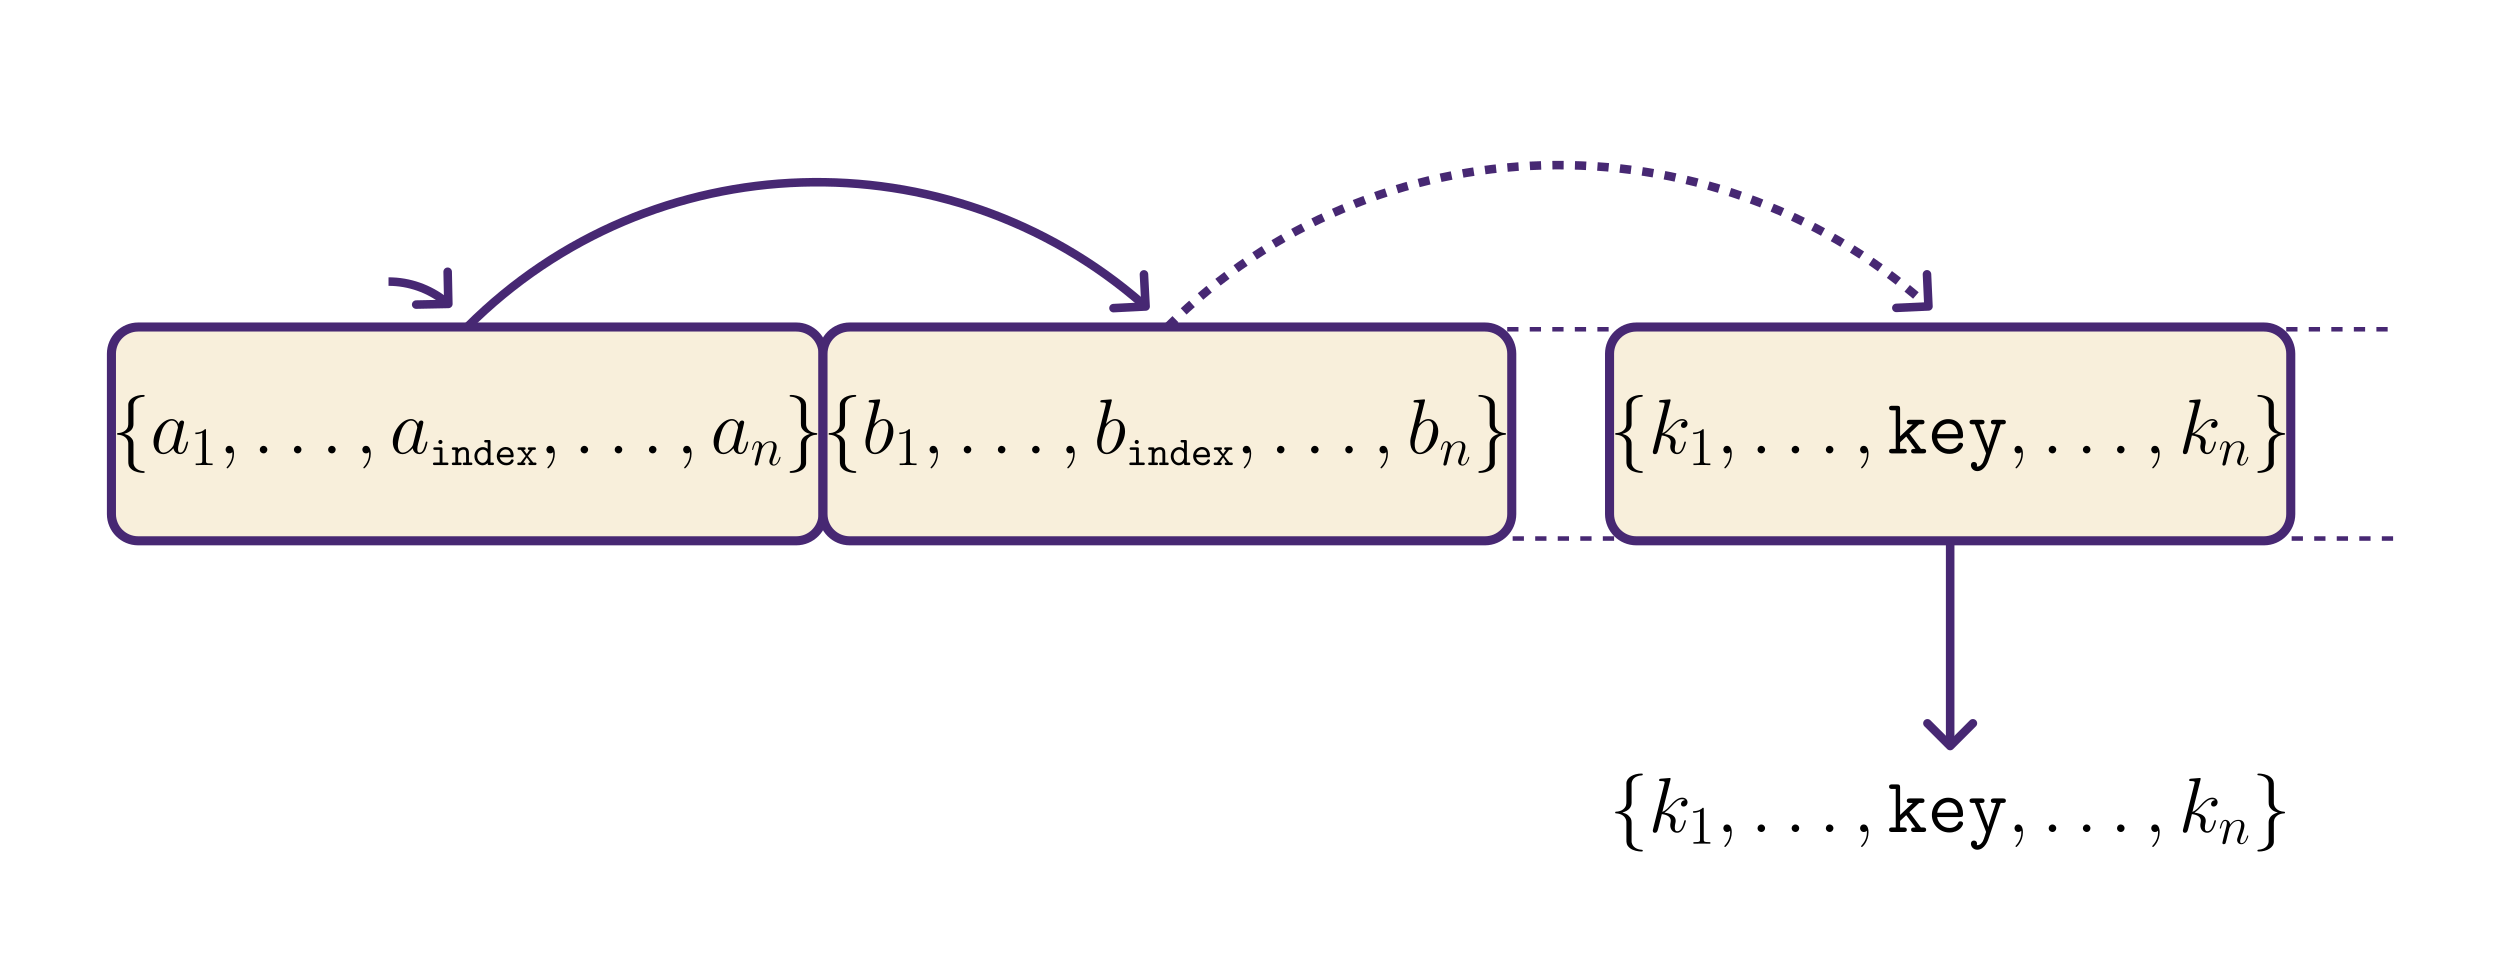
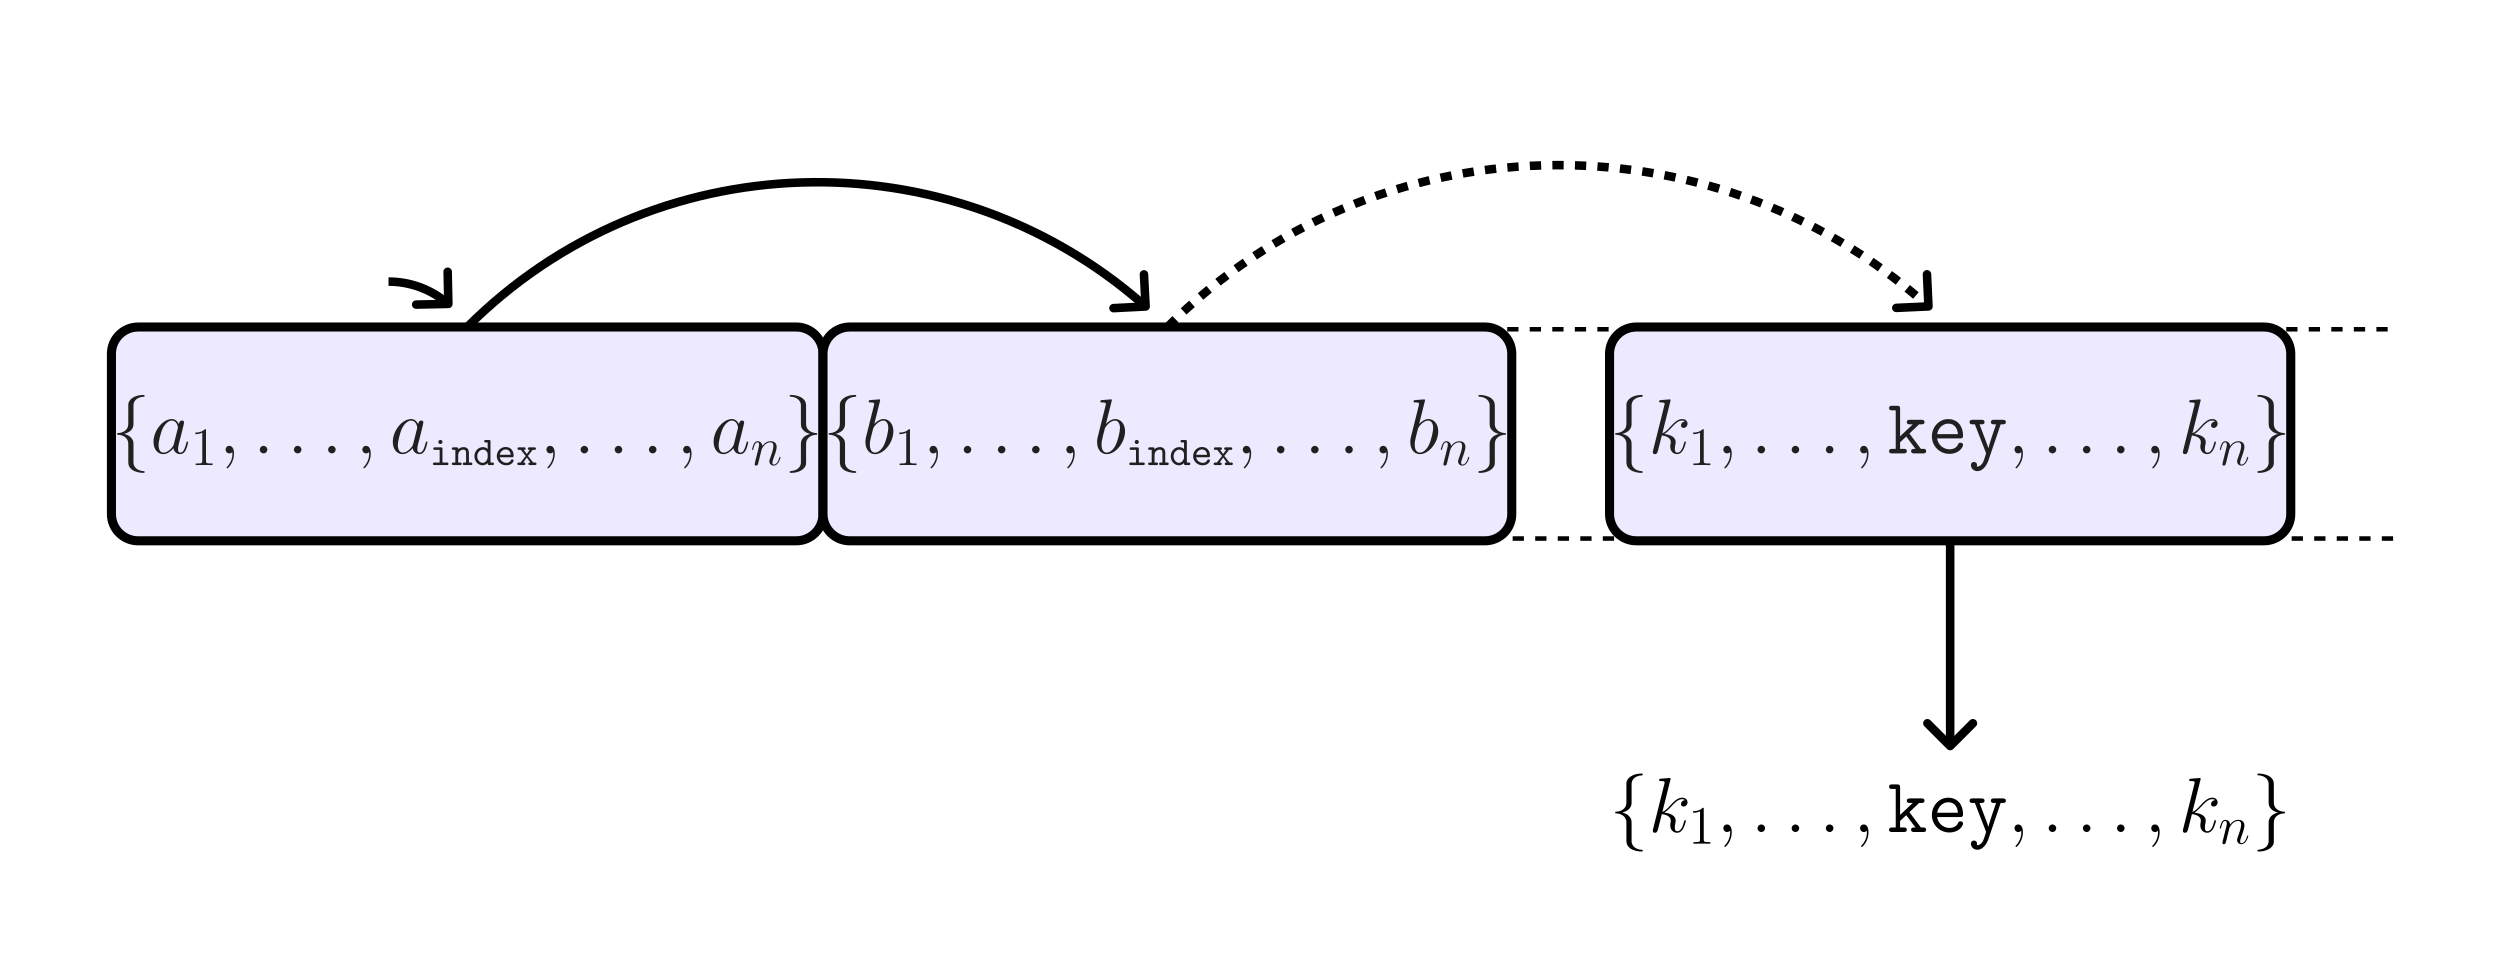
<svg xmlns="http://www.w3.org/2000/svg" xmlns:xlink="http://www.w3.org/1999/xlink" width="662.969" height="258.053" viewBox="0 0 662.969 258.053">
  <defs>
    <g>
      <g id="glyph-0-0">
        <path d="M 5.844 -12.75 C 5.844 -13.578 6.375 -14.891 8.641 -15.031 C 8.734 -15.062 8.812 -15.141 8.812 -15.266 C 8.812 -15.5 8.656 -15.5 8.422 -15.5 C 6.359 -15.5 4.484 -14.438 4.469 -12.906 L 4.469 -8.203 C 4.469 -7.391 4.469 -6.734 3.641 -6.047 C 2.906 -5.453 2.125 -5.406 1.672 -5.391 C 1.562 -5.375 1.484 -5.281 1.484 -5.172 C 1.484 -4.953 1.609 -4.953 1.812 -4.938 C 3.188 -4.859 4.172 -4.109 4.406 -3.094 C 4.469 -2.875 4.469 -2.828 4.469 -2.094 L 4.469 2 C 4.469 2.875 4.469 3.531 5.453 4.312 C 6.266 4.938 7.625 5.172 8.422 5.172 C 8.656 5.172 8.812 5.172 8.812 4.938 C 8.812 4.734 8.703 4.734 8.484 4.703 C 7.188 4.625 6.172 3.969 5.906 2.906 C 5.844 2.734 5.844 2.688 5.844 1.938 L 5.844 -2.391 C 5.844 -3.344 5.688 -3.703 5.016 -4.359 C 4.578 -4.797 3.984 -5 3.406 -5.172 C 5.109 -5.641 5.844 -6.594 5.844 -7.781 Z M 5.844 -12.75 " />
      </g>
      <g id="glyph-0-1">
        <path d="M 4.469 2.422 C 4.469 3.25 3.922 4.562 1.672 4.703 C 1.562 4.734 1.484 4.812 1.484 4.938 C 1.484 5.172 1.719 5.172 1.906 5.172 C 3.906 5.172 5.828 4.156 5.844 2.578 L 5.844 -2.125 C 5.844 -2.938 5.844 -3.594 6.672 -4.281 C 7.391 -4.875 8.188 -4.922 8.641 -4.938 C 8.734 -4.953 8.812 -5.047 8.812 -5.172 C 8.812 -5.375 8.703 -5.375 8.484 -5.391 C 7.125 -5.469 6.141 -6.219 5.906 -7.234 C 5.844 -7.453 5.844 -7.5 5.844 -8.234 L 5.844 -12.328 C 5.844 -13.203 5.844 -13.859 4.859 -14.641 C 4.031 -15.281 2.609 -15.5 1.906 -15.5 C 1.719 -15.5 1.484 -15.5 1.484 -15.266 C 1.484 -15.062 1.609 -15.062 1.812 -15.031 C 3.125 -14.953 4.125 -14.297 4.406 -13.234 C 4.469 -13.062 4.469 -13.016 4.469 -12.266 L 4.469 -7.938 C 4.469 -6.984 4.625 -6.625 5.281 -5.969 C 5.719 -5.531 6.328 -5.328 6.906 -5.172 C 5.203 -4.688 4.469 -3.734 4.469 -2.547 Z M 4.469 2.422 " />
      </g>
      <g id="glyph-1-0">
        <path d="M 6.219 -2.453 C 6.109 -2.109 6.109 -2.062 5.828 -1.672 C 5.375 -1.094 4.469 -0.203 3.484 -0.203 C 2.641 -0.203 2.172 -0.969 2.172 -2.188 C 2.172 -3.328 2.812 -5.641 3.203 -6.5 C 3.906 -7.953 4.875 -8.703 5.688 -8.703 C 7.047 -8.703 7.312 -7 7.312 -6.844 C 7.312 -6.812 7.25 -6.547 7.234 -6.5 Z M 7.547 -7.75 C 7.312 -8.281 6.75 -9.109 5.688 -9.109 C 3.344 -9.109 0.828 -6.094 0.828 -3.031 C 0.828 -0.984 2.031 0.203 3.422 0.203 C 4.562 0.203 5.531 -0.688 6.109 -1.359 C 6.328 -0.141 7.297 0.203 7.906 0.203 C 8.531 0.203 9.031 -0.172 9.406 -0.906 C 9.734 -1.609 10.016 -2.875 10.016 -2.953 C 10.016 -3.062 9.938 -3.141 9.812 -3.141 C 9.625 -3.141 9.609 -3.031 9.516 -2.734 C 9.219 -1.516 8.812 -0.203 7.969 -0.203 C 7.375 -0.203 7.328 -0.75 7.328 -1.156 C 7.328 -1.625 7.391 -1.859 7.578 -2.672 C 7.719 -3.188 7.828 -3.641 8 -4.234 C 8.766 -7.328 8.938 -8.078 8.938 -8.203 C 8.938 -8.484 8.719 -8.719 8.406 -8.719 C 7.75 -8.719 7.578 -8 7.547 -7.75 Z M 7.547 -7.75 " />
      </g>
      <g id="glyph-1-1">
        <path d="M 4.031 0.078 C 4.031 -1.109 3.641 -2 2.781 -2 C 2.125 -2 1.797 -1.469 1.797 -1.016 C 1.797 -0.562 2.109 0 2.812 0 C 3.078 0 3.312 -0.078 3.484 -0.266 C 3.531 -0.312 3.547 -0.312 3.578 -0.312 C 3.609 -0.312 3.609 -0.016 3.609 0.078 C 3.609 0.766 3.484 2.109 2.297 3.453 C 2.062 3.703 2.062 3.734 2.062 3.781 C 2.062 3.891 2.172 3.984 2.266 3.984 C 2.438 3.984 4.031 2.453 4.031 0.078 Z M 4.031 0.078 " />
      </g>
      <g id="glyph-1-2">
        <path d="M 3.797 -0.984 C 3.797 -1.594 3.312 -2 2.812 -2 C 2.203 -2 1.797 -1.516 1.797 -1.016 C 1.797 -0.406 2.297 0 2.781 0 C 3.391 0 3.797 -0.5 3.797 -0.984 Z M 3.797 -0.984 " />
      </g>
      <g id="glyph-1-3">
        <path d="M 4.766 -13.812 C 4.797 -13.906 4.828 -14.031 4.828 -14.125 C 4.828 -14.328 4.625 -14.328 4.578 -14.328 C 4.562 -14.328 3.828 -14.281 3.453 -14.234 C 3.094 -14.219 2.781 -14.172 2.422 -14.156 C 1.922 -14.109 1.781 -14.094 1.781 -13.719 C 1.781 -13.516 1.984 -13.516 2.188 -13.516 C 3.25 -13.516 3.25 -13.328 3.25 -13.109 C 3.25 -12.969 3.078 -12.375 3 -12 L 2.5 -10.016 C 2.297 -9.188 1.109 -4.5 1.031 -4.125 C 0.922 -3.609 0.922 -3.266 0.922 -3 C 0.922 -0.891 2.109 0.203 3.453 0.203 C 5.844 0.203 8.328 -2.875 8.328 -5.859 C 8.328 -7.766 7.25 -9.109 5.703 -9.109 C 4.625 -9.109 3.656 -8.219 3.266 -7.812 Z M 3.469 -0.203 C 2.812 -0.203 2.094 -0.703 2.094 -2.312 C 2.094 -3 2.141 -3.391 2.516 -4.828 C 2.578 -5.109 2.906 -6.422 3 -6.688 C 3.031 -6.859 4.25 -8.703 5.656 -8.703 C 6.562 -8.703 6.984 -7.781 6.984 -6.719 C 6.984 -5.719 6.406 -3.391 5.891 -2.312 C 5.375 -1.203 4.422 -0.203 3.469 -0.203 Z M 3.469 -0.203 " />
      </g>
      <g id="glyph-1-4">
        <path d="M 5.797 -13.812 C 5.828 -13.906 5.859 -14.031 5.859 -14.125 C 5.859 -14.328 5.656 -14.328 5.625 -14.328 C 5.594 -14.328 4.859 -14.281 4.484 -14.234 C 4.125 -14.219 3.828 -14.172 3.453 -14.156 C 2.953 -14.109 2.812 -14.094 2.812 -13.719 C 2.812 -13.516 3.016 -13.516 3.219 -13.516 C 4.281 -13.516 4.281 -13.328 4.281 -13.109 C 4.281 -13.031 4.281 -13 4.172 -12.625 L 1.219 -0.812 C 1.141 -0.5 1.141 -0.453 1.141 -0.328 C 1.141 0.125 1.484 0.203 1.688 0.203 C 2.266 0.203 2.391 -0.25 2.562 -0.891 L 3.531 -4.75 C 5.016 -4.578 5.906 -3.969 5.906 -2.969 C 5.906 -2.844 5.906 -2.766 5.844 -2.453 C 5.766 -2.141 5.766 -1.906 5.766 -1.797 C 5.766 -0.594 6.547 0.203 7.594 0.203 C 8.547 0.203 9.047 -0.656 9.219 -0.953 C 9.641 -1.719 9.922 -2.875 9.922 -2.953 C 9.922 -3.062 9.828 -3.141 9.703 -3.141 C 9.516 -3.141 9.5 -3.062 9.422 -2.734 C 9.125 -1.656 8.703 -0.203 7.641 -0.203 C 7.234 -0.203 6.969 -0.406 6.969 -1.203 C 6.969 -1.594 7.047 -2.047 7.125 -2.359 C 7.203 -2.734 7.203 -2.75 7.203 -3 C 7.203 -4.219 6.109 -4.891 4.219 -5.141 C 4.953 -5.594 5.703 -6.406 5.984 -6.719 C 7.172 -8.031 7.969 -8.703 8.922 -8.703 C 9.406 -8.703 9.516 -8.578 9.672 -8.453 C 8.906 -8.359 8.609 -7.828 8.609 -7.422 C 8.609 -6.922 9 -6.75 9.297 -6.75 C 9.859 -6.75 10.344 -7.234 10.344 -7.891 C 10.344 -8.484 9.875 -9.109 8.938 -9.109 C 7.812 -9.109 6.875 -8.297 5.406 -6.656 C 5.203 -6.406 4.438 -5.625 3.672 -5.328 Z M 5.797 -13.812 " />
      </g>
      <g id="glyph-2-0">
        <path d="M 4.125 -9.188 C 4.125 -9.531 4.125 -9.531 3.844 -9.531 C 3.5 -9.156 2.781 -8.625 1.312 -8.625 L 1.312 -8.203 C 1.641 -8.203 2.359 -8.203 3.141 -8.578 L 3.141 -1.109 C 3.141 -0.594 3.094 -0.422 1.844 -0.422 L 1.391 -0.422 L 1.391 0 C 1.781 -0.031 3.172 -0.031 3.641 -0.031 C 4.109 -0.031 5.5 -0.031 5.875 0 L 5.875 -0.422 L 5.438 -0.422 C 4.172 -0.422 4.125 -0.594 4.125 -1.109 Z M 4.125 -9.188 " />
      </g>
      <g id="glyph-3-0">
        <path d="M 3.375 -4.25 C 3.375 -4.594 3.297 -4.703 2.938 -4.703 L 1.391 -4.703 C 1.219 -4.703 0.938 -4.703 0.938 -4.375 C 0.938 -4.031 1.219 -4.031 1.391 -4.031 L 2.625 -4.031 L 2.625 -0.672 L 1.297 -0.672 C 1.125 -0.672 0.844 -0.672 0.844 -0.328 C 0.844 0 1.141 0 1.297 0 L 4.516 0 C 4.672 0 4.969 0 4.969 -0.328 C 4.969 -0.672 4.672 -0.672 4.516 -0.672 L 3.375 -0.672 Z M 3.375 -6.125 C 3.375 -6.438 3.125 -6.672 2.828 -6.672 C 2.516 -6.672 2.281 -6.438 2.281 -6.125 C 2.281 -5.828 2.516 -5.578 2.828 -5.578 C 3.125 -5.578 3.375 -5.828 3.375 -6.125 Z M 3.375 -6.125 " />
      </g>
      <g id="glyph-3-1">
        <path d="M 1.812 -4.188 C 1.812 -4.531 1.812 -4.703 1.375 -4.703 L 0.578 -4.703 C 0.406 -4.703 0.125 -4.703 0.125 -4.359 C 0.125 -4.031 0.422 -4.031 0.562 -4.031 L 1.062 -4.031 L 1.062 -0.672 L 0.578 -0.672 C 0.406 -0.672 0.125 -0.672 0.125 -0.328 C 0.125 0 0.422 0 0.562 0 L 2.297 0 C 2.453 0 2.734 0 2.734 -0.328 C 2.734 -0.672 2.469 -0.672 2.297 -0.672 L 1.812 -0.672 L 1.812 -2.594 C 1.812 -3.688 2.625 -4.094 3.172 -4.094 C 3.75 -4.094 3.906 -3.797 3.906 -3.141 L 3.906 -0.672 L 3.484 -0.672 C 3.297 -0.672 3.031 -0.672 3.031 -0.328 C 3.031 0 3.328 0 3.484 0 L 5.141 0 C 5.297 0 5.578 0 5.578 -0.328 C 5.578 -0.672 5.312 -0.672 5.141 -0.672 L 4.656 -0.672 L 4.656 -3.203 C 4.656 -4.297 4.094 -4.766 3.234 -4.766 C 2.516 -4.766 2.016 -4.391 1.812 -4.188 Z M 1.812 -4.188 " />
      </g>
      <g id="glyph-3-2">
        <path d="M 3.906 -0.547 C 3.906 -0.156 3.906 0 4.344 0 L 5.141 0 C 5.312 0 5.578 0 5.578 -0.344 C 5.578 -0.672 5.297 -0.672 5.141 -0.672 L 4.656 -0.672 L 4.656 -6.219 C 4.656 -6.547 4.594 -6.656 4.219 -6.656 L 3.422 -6.656 C 3.25 -6.656 2.984 -6.656 2.984 -6.328 C 2.984 -6 3.266 -6 3.406 -6 L 3.906 -6 L 3.906 -4.281 C 3.547 -4.594 3.094 -4.766 2.625 -4.766 C 1.438 -4.766 0.391 -3.734 0.391 -2.344 C 0.391 -1 1.375 0.062 2.531 0.062 C 3.141 0.062 3.594 -0.234 3.906 -0.547 Z M 3.906 -2.891 L 3.906 -2.109 C 3.906 -1.5 3.406 -0.594 2.578 -0.594 C 1.797 -0.594 1.141 -1.375 1.141 -2.344 C 1.141 -3.391 1.906 -4.094 2.672 -4.094 C 3.375 -4.094 3.906 -3.484 3.906 -2.891 Z M 3.906 -2.891 " />
      </g>
      <g id="glyph-3-3">
        <path d="M 4.625 -2.078 C 4.859 -2.078 5.062 -2.078 5.062 -2.484 C 5.062 -3.734 4.359 -4.797 2.938 -4.797 C 1.641 -4.797 0.594 -3.703 0.594 -2.359 C 0.594 -1.031 1.703 0.062 3.109 0.062 C 4.547 0.062 5.062 -0.922 5.062 -1.188 C 5.062 -1.5 4.75 -1.5 4.672 -1.5 C 4.484 -1.5 4.391 -1.469 4.312 -1.25 C 4.078 -0.703 3.484 -0.594 3.188 -0.594 C 2.359 -0.594 1.547 -1.141 1.375 -2.078 Z M 1.391 -2.734 C 1.531 -3.531 2.188 -4.141 2.938 -4.141 C 3.516 -4.141 4.188 -3.859 4.281 -2.734 Z M 1.391 -2.734 " />
      </g>
      <g id="glyph-3-4">
        <path d="M 3.125 -2.422 L 4.375 -4.031 L 4.812 -4.031 C 4.969 -4.031 5.25 -4.031 5.25 -4.359 C 5.25 -4.703 4.969 -4.703 4.812 -4.703 L 3.531 -4.703 C 3.375 -4.703 3.094 -4.703 3.094 -4.375 C 3.094 -4.031 3.344 -4.031 3.625 -4.031 L 2.828 -2.938 L 2 -4.031 C 2.281 -4.031 2.516 -4.031 2.516 -4.375 C 2.516 -4.703 2.25 -4.703 2.078 -4.703 L 0.812 -4.703 C 0.641 -4.703 0.359 -4.703 0.359 -4.359 C 0.359 -4.031 0.656 -4.031 0.812 -4.031 L 1.25 -4.031 L 2.531 -2.422 L 1.172 -0.672 L 0.734 -0.672 C 0.578 -0.672 0.297 -0.672 0.297 -0.328 C 0.297 0 0.594 0 0.734 0 L 2.016 0 C 2.188 0 2.453 0 2.453 -0.328 C 2.453 -0.672 2.219 -0.672 1.891 -0.672 L 2.828 -2 L 3.797 -0.672 C 3.484 -0.672 3.25 -0.672 3.25 -0.328 C 3.25 0 3.516 0 3.688 0 L 4.969 0 C 5.109 0 5.406 0 5.406 -0.328 C 5.406 -0.672 5.125 -0.672 4.969 -0.672 L 4.531 -0.672 Z M 3.125 -2.422 " />
      </g>
      <g id="glyph-4-0">
        <path d="M 2.953 -4.203 C 2.984 -4.281 3.344 -5 3.875 -5.469 C 4.25 -5.812 4.734 -6.031 5.297 -6.031 C 5.859 -6.031 6.062 -5.609 6.062 -5.031 C 6.062 -4.219 5.484 -2.578 5.188 -1.812 C 5.062 -1.469 4.984 -1.281 4.984 -1.016 C 4.984 -0.375 5.438 0.141 6.125 0.141 C 7.453 0.141 7.953 -1.969 7.953 -2.047 C 7.953 -2.125 7.906 -2.188 7.812 -2.188 C 7.688 -2.188 7.672 -2.141 7.609 -1.891 C 7.266 -0.719 6.734 -0.141 6.172 -0.141 C 6.031 -0.141 5.797 -0.156 5.797 -0.609 C 5.797 -0.969 5.953 -1.406 6.031 -1.609 C 6.328 -2.391 6.922 -4 6.922 -4.812 C 6.922 -5.688 6.422 -6.328 5.328 -6.328 C 4.062 -6.328 3.391 -5.422 3.125 -5.062 C 3.078 -5.875 2.5 -6.328 1.859 -6.328 C 1.406 -6.328 1.094 -6.047 0.844 -5.562 C 0.594 -5.047 0.391 -4.188 0.391 -4.125 C 0.391 -4.078 0.438 -4 0.547 -4 C 0.656 -4 0.672 -4.016 0.766 -4.344 C 0.984 -5.219 1.25 -6.031 1.828 -6.031 C 2.156 -6.031 2.266 -5.812 2.266 -5.375 C 2.266 -5.062 2.125 -4.5 2.016 -4.062 L 1.625 -2.516 C 1.562 -2.234 1.406 -1.594 1.328 -1.328 C 1.234 -0.969 1.078 -0.281 1.078 -0.219 C 1.078 -0.016 1.234 0.141 1.453 0.141 C 1.625 0.141 1.828 0.062 1.938 -0.156 C 1.969 -0.234 2.094 -0.734 2.172 -1.016 L 2.484 -2.312 Z M 2.953 -4.203 " />
      </g>
      <g id="glyph-5-0">
        <path d="M 5.828 -5.266 L 8.391 -7.703 L 9 -7.703 C 9.297 -7.703 9.828 -7.703 9.828 -8.297 C 9.828 -8.906 9.297 -8.906 9 -8.906 L 5.984 -8.906 C 5.703 -8.906 5.141 -8.906 5.141 -8.297 C 5.141 -7.703 5.703 -7.703 5.984 -7.703 L 6.719 -7.703 L 3.359 -4.531 L 3.359 -11.781 C 3.359 -12.422 3.25 -12.625 2.547 -12.625 L 1.281 -12.625 C 0.984 -12.625 0.438 -12.625 0.438 -12.016 C 0.438 -11.422 0.984 -11.422 1.281 -11.422 L 2.203 -11.422 L 2.203 -1.203 L 1.281 -1.203 C 0.984 -1.203 0.438 -1.203 0.438 -0.594 C 0.438 0 0.984 0 1.281 0 L 4.297 0 C 4.578 0 5.141 0 5.141 -0.594 C 5.141 -1.203 4.578 -1.203 4.297 -1.203 L 3.359 -1.203 L 3.359 -2.938 L 4.984 -4.469 L 7.438 -1.203 C 6.781 -1.203 6.281 -1.203 6.281 -0.594 C 6.281 0 6.844 0 7.125 0 L 9.438 0 C 9.734 0 10.266 0 10.266 -0.594 C 10.266 -1.203 9.734 -1.203 9.438 -1.203 L 8.875 -1.203 Z M 5.828 -5.266 " />
      </g>
      <g id="glyph-5-1">
        <path d="M 8.594 -3.969 C 9.031 -3.969 9.422 -3.969 9.422 -4.734 C 9.422 -7.141 8.062 -9.094 5.469 -9.094 C 3.078 -9.094 1.156 -7.016 1.156 -4.5 C 1.156 -1.906 3.25 0.125 5.781 0.125 C 8.453 0.125 9.422 -1.719 9.422 -2.25 C 9.422 -2.375 9.375 -2.828 8.734 -2.828 C 8.344 -2.828 8.219 -2.688 8.094 -2.375 C 7.578 -1.172 6.234 -1.078 5.844 -1.078 C 4.125 -1.078 2.766 -2.375 2.547 -3.969 Z M 2.562 -5.109 C 2.828 -6.859 4.172 -7.891 5.469 -7.891 C 7.547 -7.891 7.969 -6.141 8.062 -5.109 Z M 2.562 -5.109 " />
      </g>
      <g id="glyph-5-2">
        <path d="M 8.766 -7.703 L 9.297 -7.703 C 9.578 -7.703 10.141 -7.703 10.141 -8.297 C 10.141 -8.906 9.578 -8.906 9.297 -8.906 L 7.016 -8.906 C 6.734 -8.906 6.172 -8.906 6.172 -8.297 C 6.172 -7.703 6.734 -7.703 7.016 -7.703 L 7.547 -7.703 C 6.969 -6.016 5.781 -2.562 5.5 -1.391 L 5.469 -1.391 C 5.375 -1.844 5.281 -2.062 5.078 -2.625 L 3.156 -7.703 L 3.641 -7.703 C 3.922 -7.703 4.484 -7.703 4.484 -8.297 C 4.484 -8.906 3.922 -8.906 3.641 -8.906 L 1.359 -8.906 C 1.078 -8.906 0.516 -8.906 0.516 -8.297 C 0.516 -7.703 1.078 -7.703 1.359 -7.703 L 1.922 -7.703 L 4.812 -0.266 C 4.891 -0.062 4.891 -0.016 4.891 0 C 4.891 0.047 4.359 1.844 4.047 2.422 C 3.922 2.625 3.406 3.594 2.422 3.484 C 2.438 3.422 2.5 3.312 2.5 3.078 C 2.5 2.609 2.172 2.266 1.688 2.266 C 1.172 2.266 0.875 2.625 0.875 3.094 C 0.875 3.891 1.531 4.703 2.562 4.703 C 4.562 4.703 5.453 2.047 5.516 1.875 Z M 8.766 -7.703 " />
      </g>
    </g>
    <clipPath id="clip-0">
      <path clip-rule="nonzero" d="M 0 0 L 662.969 0 L 662.969 258.055 L 0 258.055 Z M 0 0 " />
    </clipPath>
    <clipPath id="clip-1">
      <path clip-rule="nonzero" d="M 399.691 86.723 L 428.039 86.723 L 428.039 143.414 L 399.691 143.414 Z M 399.691 86.723 " />
    </clipPath>
    <clipPath id="clip-2">
      <path clip-rule="nonzero" d="M 606.277 86.723 L 634.621 86.723 L 634.621 143.414 L 606.277 143.414 Z M 606.277 86.723 " />
    </clipPath>
  </defs>
  <g clip-path="url(#clip-0)">
-     <path fill-rule="nonzero" fill="rgb(100%, 100%, 100%)" fill-opacity="1" d="M -0.004 258.055 L 662.973 0 " />
-   </g>
-   <path fill-rule="nonzero" fill="rgb(97.255%, 93.726%, 85.883%)" fill-opacity="1" stroke-width="2.409" stroke-linecap="butt" stroke-linejoin="miter" stroke="rgb(27.843%, 15.685%, 45.096%)" stroke-opacity="1" stroke-miterlimit="10" d="M 87.263 28.345 L -87.264 28.345 C -91.178 28.345 -94.35 25.173 -94.35 21.259 L -94.35 -21.26 C -94.35 -25.174 -91.178 -28.346 -87.264 -28.346 L 87.263 -28.346 C 91.177 -28.346 94.353 -25.174 94.353 -21.26 L 94.353 21.259 C 94.353 25.173 91.177 28.345 87.263 28.345 Z M 87.263 28.345 " transform="matrix(1, 0, 0, -1, 123.901, 115.068)" />
-   <g fill="rgb(0%, 0%, 0%)" fill-opacity="1">
+     <path fill-rule="nonzero" fill="rgb(100%, 100%, 100%)" fill-opacity="1" d="M 0 258.055 L 662.969 0 " />
+   </g>
+   <path fill-rule="nonzero" fill="rgb(92.94%, 91.373%, 99.608%)" fill-opacity="1" stroke-width="2.409" stroke-linecap="butt" stroke-linejoin="miter" stroke="rgb(0%, 0%, 0%)" stroke-opacity="1" stroke-miterlimit="10" d="M 87.263 28.345 L -87.264 28.345 C -91.178 28.345 -94.35 25.173 -94.35 21.259 L -94.35 -21.26 C -94.35 -25.174 -91.178 -28.346 -87.264 -28.346 L 87.263 -28.346 C 91.177 -28.346 94.349 -25.174 94.349 -21.26 L 94.349 21.259 C 94.349 25.173 91.177 28.345 87.263 28.345 Z M 87.263 28.345 " transform="matrix(1, 0, 0, -1, 123.901, 115.068)" />
+   <g fill="rgb(12.549%, 12.549%, 12.549%)" fill-opacity="1">
    <use xlink:href="#glyph-0-0" x="29.551" y="120.233" />
  </g>
-   <g fill="rgb(0%, 0%, 0%)" fill-opacity="1">
+   <g fill="rgb(12.549%, 12.549%, 12.549%)" fill-opacity="1">
    <use xlink:href="#glyph-1-0" x="39.882" y="120.233" />
  </g>
-   <g fill="rgb(0%, 0%, 0%)" fill-opacity="1">
+   <g fill="rgb(12.549%, 12.549%, 12.549%)" fill-opacity="1">
    <use xlink:href="#glyph-2-0" x="50.503" y="123.333" />
  </g>
-   <g fill="rgb(0%, 0%, 0%)" fill-opacity="1">
+   <g fill="rgb(12.549%, 12.549%, 12.549%)" fill-opacity="1">
    <use xlink:href="#glyph-1-1" x="58.025" y="120.233" />
  </g>
-   <g fill="rgb(0%, 0%, 0%)" fill-opacity="1">
+   <g fill="rgb(12.549%, 12.549%, 12.549%)" fill-opacity="1">
    <use xlink:href="#glyph-1-2" x="67.096" y="120.233" />
  </g>
-   <g fill="rgb(0%, 0%, 0%)" fill-opacity="1">
+   <g fill="rgb(12.549%, 12.549%, 12.549%)" fill-opacity="1">
    <use xlink:href="#glyph-1-2" x="76.146" y="120.233" />
  </g>
-   <g fill="rgb(0%, 0%, 0%)" fill-opacity="1">
+   <g fill="rgb(12.549%, 12.549%, 12.549%)" fill-opacity="1">
    <use xlink:href="#glyph-1-2" x="85.217" y="120.233" />
  </g>
-   <g fill="rgb(0%, 0%, 0%)" fill-opacity="1">
+   <g fill="rgb(12.549%, 12.549%, 12.549%)" fill-opacity="1">
    <use xlink:href="#glyph-1-1" x="94.288" y="120.233" />
  </g>
-   <g fill="rgb(0%, 0%, 0%)" fill-opacity="1">
+   <g fill="rgb(12.549%, 12.549%, 12.549%)" fill-opacity="1">
    <use xlink:href="#glyph-1-0" x="103.338" y="120.233" />
  </g>
-   <g fill="rgb(0%, 0%, 0%)" fill-opacity="1">
+   <g fill="rgb(12.549%, 12.549%, 12.549%)" fill-opacity="1">
    <use xlink:href="#glyph-3-0" x="113.964" y="123.333" />
    <use xlink:href="#glyph-3-1" x="119.691" y="123.333" />
    <use xlink:href="#glyph-3-2" x="125.419" y="123.333" />
    <use xlink:href="#glyph-3-3" x="131.146" y="123.333" />
    <use xlink:href="#glyph-3-4" x="136.873" y="123.333" />
  </g>
-   <g fill="rgb(0%, 0%, 0%)" fill-opacity="1">
+   <g fill="rgb(12.549%, 12.549%, 12.549%)" fill-opacity="1">
    <use xlink:href="#glyph-1-1" x="143.098" y="120.233" />
  </g>
-   <g fill="rgb(0%, 0%, 0%)" fill-opacity="1">
+   <g fill="rgb(12.549%, 12.549%, 12.549%)" fill-opacity="1">
    <use xlink:href="#glyph-1-2" x="152.169" y="120.233" />
  </g>
-   <g fill="rgb(0%, 0%, 0%)" fill-opacity="1">
+   <g fill="rgb(12.549%, 12.549%, 12.549%)" fill-opacity="1">
    <use xlink:href="#glyph-1-2" x="161.219" y="120.233" />
  </g>
-   <g fill="rgb(0%, 0%, 0%)" fill-opacity="1">
+   <g fill="rgb(12.549%, 12.549%, 12.549%)" fill-opacity="1">
    <use xlink:href="#glyph-1-2" x="170.29" y="120.233" />
  </g>
-   <g fill="rgb(0%, 0%, 0%)" fill-opacity="1">
+   <g fill="rgb(12.549%, 12.549%, 12.549%)" fill-opacity="1">
    <use xlink:href="#glyph-1-1" x="179.361" y="120.233" />
  </g>
-   <g fill="rgb(0%, 0%, 0%)" fill-opacity="1">
+   <g fill="rgb(12.549%, 12.549%, 12.549%)" fill-opacity="1">
    <use xlink:href="#glyph-1-0" x="188.411" y="120.233" />
  </g>
-   <g fill="rgb(0%, 0%, 0%)" fill-opacity="1">
+   <g fill="rgb(12.549%, 12.549%, 12.549%)" fill-opacity="1">
    <use xlink:href="#glyph-4-0" x="199.037" y="123.333" />
  </g>
-   <g fill="rgb(0%, 0%, 0%)" fill-opacity="1">
+   <g fill="rgb(12.549%, 12.549%, 12.549%)" fill-opacity="1">
    <use xlink:href="#glyph-0-1" x="207.92" y="120.233" />
  </g>
-   <path fill-rule="nonzero" fill="rgb(97.255%, 93.726%, 85.883%)" fill-opacity="1" stroke-width="2.409" stroke-linecap="butt" stroke-linejoin="miter" stroke="rgb(27.843%, 15.685%, 45.096%)" stroke-opacity="1" stroke-miterlimit="10" d="M 84.239 28.345 L -84.238 28.345 C -88.152 28.345 -91.324 25.173 -91.324 21.259 L -91.324 -21.26 C -91.324 -25.174 -88.152 -28.346 -84.238 -28.346 L 84.239 -28.346 C 88.153 -28.346 91.324 -25.174 91.324 -21.26 L 91.324 21.259 C 91.324 25.173 88.153 28.345 84.239 28.345 Z M 84.239 28.345 " transform="matrix(1, 0, 0, -1, 309.574, 115.068)" />
-   <g fill="rgb(0%, 0%, 0%)" fill-opacity="1">
+   <path fill-rule="nonzero" fill="rgb(92.94%, 91.373%, 99.608%)" fill-opacity="1" stroke-width="2.409" stroke-linecap="butt" stroke-linejoin="miter" stroke="rgb(0%, 0%, 0%)" stroke-opacity="1" stroke-miterlimit="10" d="M 84.235 28.345 L -84.234 28.345 C -88.148 28.345 -91.324 25.173 -91.324 21.259 L -91.324 -21.26 C -91.324 -25.174 -88.148 -28.346 -84.234 -28.346 L 84.235 -28.346 C 88.149 -28.346 91.324 -25.174 91.324 -21.26 L 91.324 21.259 C 91.324 25.173 88.149 28.345 84.235 28.345 Z M 84.235 28.345 " transform="matrix(1, 0, 0, -1, 309.574, 115.068)" />
+   <g fill="rgb(12.549%, 12.549%, 12.549%)" fill-opacity="1">
    <use xlink:href="#glyph-0-0" x="218.251" y="120.233" />
  </g>
-   <g fill="rgb(0%, 0%, 0%)" fill-opacity="1">
+   <g fill="rgb(12.549%, 12.549%, 12.549%)" fill-opacity="1">
    <use xlink:href="#glyph-1-3" x="228.582" y="120.233" />
  </g>
-   <g fill="rgb(0%, 0%, 0%)" fill-opacity="1">
+   <g fill="rgb(12.549%, 12.549%, 12.549%)" fill-opacity="1">
    <use xlink:href="#glyph-2-0" x="237.185" y="123.333" />
  </g>
-   <g fill="rgb(0%, 0%, 0%)" fill-opacity="1">
+   <g fill="rgb(12.549%, 12.549%, 12.549%)" fill-opacity="1">
    <use xlink:href="#glyph-1-1" x="244.706" y="120.233" />
  </g>
-   <g fill="rgb(0%, 0%, 0%)" fill-opacity="1">
+   <g fill="rgb(12.549%, 12.549%, 12.549%)" fill-opacity="1">
    <use xlink:href="#glyph-1-2" x="253.777" y="120.233" />
  </g>
-   <g fill="rgb(0%, 0%, 0%)" fill-opacity="1">
+   <g fill="rgb(12.549%, 12.549%, 12.549%)" fill-opacity="1">
    <use xlink:href="#glyph-1-2" x="262.827" y="120.233" />
  </g>
-   <g fill="rgb(0%, 0%, 0%)" fill-opacity="1">
+   <g fill="rgb(12.549%, 12.549%, 12.549%)" fill-opacity="1">
    <use xlink:href="#glyph-1-2" x="271.898" y="120.233" />
  </g>
-   <g fill="rgb(0%, 0%, 0%)" fill-opacity="1">
+   <g fill="rgb(12.549%, 12.549%, 12.549%)" fill-opacity="1">
    <use xlink:href="#glyph-1-1" x="280.969" y="120.233" />
  </g>
-   <g fill="rgb(0%, 0%, 0%)" fill-opacity="1">
+   <g fill="rgb(12.549%, 12.549%, 12.549%)" fill-opacity="1">
    <use xlink:href="#glyph-1-3" x="290.019" y="120.233" />
  </g>
-   <g fill="rgb(0%, 0%, 0%)" fill-opacity="1">
+   <g fill="rgb(12.549%, 12.549%, 12.549%)" fill-opacity="1">
    <use xlink:href="#glyph-3-0" x="298.627" y="123.333" />
    <use xlink:href="#glyph-3-1" x="304.354" y="123.333" />
    <use xlink:href="#glyph-3-2" x="310.082" y="123.333" />
    <use xlink:href="#glyph-3-3" x="315.809" y="123.333" />
    <use xlink:href="#glyph-3-4" x="321.536" y="123.333" />
  </g>
-   <g fill="rgb(0%, 0%, 0%)" fill-opacity="1">
+   <g fill="rgb(12.549%, 12.549%, 12.549%)" fill-opacity="1">
    <use xlink:href="#glyph-1-1" x="327.761" y="120.233" />
  </g>
-   <g fill="rgb(0%, 0%, 0%)" fill-opacity="1">
+   <g fill="rgb(12.549%, 12.549%, 12.549%)" fill-opacity="1">
    <use xlink:href="#glyph-1-2" x="336.832" y="120.233" />
  </g>
-   <g fill="rgb(0%, 0%, 0%)" fill-opacity="1">
+   <g fill="rgb(12.549%, 12.549%, 12.549%)" fill-opacity="1">
    <use xlink:href="#glyph-1-2" x="345.882" y="120.233" />
  </g>
-   <g fill="rgb(0%, 0%, 0%)" fill-opacity="1">
+   <g fill="rgb(12.549%, 12.549%, 12.549%)" fill-opacity="1">
    <use xlink:href="#glyph-1-2" x="354.953" y="120.233" />
  </g>
-   <g fill="rgb(0%, 0%, 0%)" fill-opacity="1">
+   <g fill="rgb(12.549%, 12.549%, 12.549%)" fill-opacity="1">
    <use xlink:href="#glyph-1-1" x="364.024" y="120.233" />
  </g>
-   <g fill="rgb(0%, 0%, 0%)" fill-opacity="1">
+   <g fill="rgb(12.549%, 12.549%, 12.549%)" fill-opacity="1">
    <use xlink:href="#glyph-1-3" x="373.074" y="120.233" />
  </g>
-   <g fill="rgb(0%, 0%, 0%)" fill-opacity="1">
+   <g fill="rgb(12.549%, 12.549%, 12.549%)" fill-opacity="1">
    <use xlink:href="#glyph-4-0" x="381.682" y="123.333" />
  </g>
-   <g fill="rgb(0%, 0%, 0%)" fill-opacity="1">
+   <g fill="rgb(12.549%, 12.549%, 12.549%)" fill-opacity="1">
    <use xlink:href="#glyph-0-1" x="390.565" y="120.233" />
  </g>
  <g clip-path="url(#clip-1)">
-     <path fill="none" stroke-width="2.409" stroke-linecap="butt" stroke-linejoin="miter" stroke="rgb(27.843%, 15.685%, 45.096%)" stroke-opacity="1" stroke-dasharray="2.989 2.989" stroke-miterlimit="10" d="M -14.174 28.345 L 14.174 28.345 M 14.174 -28.346 L -14.174 -28.346 " transform="matrix(1, 0, 0, -1, 413.865, 115.068)" />
-   </g>
-   <path fill-rule="nonzero" fill="rgb(97.255%, 93.726%, 85.883%)" fill-opacity="1" stroke-width="2.409" stroke-linecap="butt" stroke-linejoin="miter" stroke="rgb(27.843%, 15.685%, 45.096%)" stroke-opacity="1" stroke-miterlimit="10" d="M 83.238 28.345 L -83.239 28.345 C -87.153 28.345 -90.325 25.173 -90.325 21.259 L -90.325 -21.26 C -90.325 -25.174 -87.153 -28.346 -83.239 -28.346 L 83.238 -28.346 C 87.152 -28.346 90.323 -25.174 90.323 -21.26 L 90.323 21.259 C 90.323 25.173 87.152 28.345 83.238 28.345 Z M 83.238 28.345 " transform="matrix(1, 0, 0, -1, 517.157, 115.068)" />
-   <g fill="rgb(0%, 0%, 0%)" fill-opacity="1">
+     <path fill="none" stroke-width="2.409" stroke-linecap="butt" stroke-linejoin="miter" stroke="rgb(0%, 0%, 0%)" stroke-opacity="1" stroke-dasharray="2.989 2.989" stroke-miterlimit="10" d="M -14.174 28.345 L 14.174 28.345 M 14.174 -28.346 L -14.174 -28.346 " transform="matrix(1, 0, 0, -1, 413.865, 115.068)" />
+   </g>
+   <path fill-rule="nonzero" fill="rgb(92.94%, 91.373%, 99.608%)" fill-opacity="1" stroke-width="2.409" stroke-linecap="butt" stroke-linejoin="miter" stroke="rgb(0%, 0%, 0%)" stroke-opacity="1" stroke-miterlimit="10" d="M 83.238 28.345 L -83.235 28.345 C -87.149 28.345 -90.325 25.173 -90.325 21.259 L -90.325 -21.26 C -90.325 -25.174 -87.149 -28.346 -83.235 -28.346 L 83.238 -28.346 C 87.152 -28.346 90.323 -25.174 90.323 -21.26 L 90.323 21.259 C 90.323 25.173 87.152 28.345 83.238 28.345 Z M 83.238 28.345 " transform="matrix(1, 0, 0, -1, 517.157, 115.068)" />
+   <g fill="rgb(12.549%, 12.549%, 12.549%)" fill-opacity="1">
    <use xlink:href="#glyph-0-0" x="426.833" y="120.233" />
  </g>
-   <g fill="rgb(0%, 0%, 0%)" fill-opacity="1">
+   <g fill="rgb(12.549%, 12.549%, 12.549%)" fill-opacity="1">
    <use xlink:href="#glyph-1-4" x="437.164" y="120.233" />
  </g>
-   <g fill="rgb(0%, 0%, 0%)" fill-opacity="1">
+   <g fill="rgb(12.549%, 12.549%, 12.549%)" fill-opacity="1">
    <use xlink:href="#glyph-2-0" x="447.687" y="123.333" />
  </g>
-   <g fill="rgb(0%, 0%, 0%)" fill-opacity="1">
+   <g fill="rgb(12.549%, 12.549%, 12.549%)" fill-opacity="1">
    <use xlink:href="#glyph-1-1" x="455.209" y="120.233" />
  </g>
-   <g fill="rgb(0%, 0%, 0%)" fill-opacity="1">
+   <g fill="rgb(12.549%, 12.549%, 12.549%)" fill-opacity="1">
    <use xlink:href="#glyph-1-2" x="464.28" y="120.233" />
  </g>
-   <g fill="rgb(0%, 0%, 0%)" fill-opacity="1">
+   <g fill="rgb(12.549%, 12.549%, 12.549%)" fill-opacity="1">
    <use xlink:href="#glyph-1-2" x="473.33" y="120.233" />
  </g>
-   <g fill="rgb(0%, 0%, 0%)" fill-opacity="1">
+   <g fill="rgb(12.549%, 12.549%, 12.549%)" fill-opacity="1">
    <use xlink:href="#glyph-1-2" x="482.401" y="120.233" />
  </g>
-   <g fill="rgb(0%, 0%, 0%)" fill-opacity="1">
+   <g fill="rgb(12.549%, 12.549%, 12.549%)" fill-opacity="1">
    <use xlink:href="#glyph-1-1" x="491.472" y="120.233" />
  </g>
-   <g fill="rgb(0%, 0%, 0%)" fill-opacity="1">
+   <g fill="rgb(12.549%, 12.549%, 12.549%)" fill-opacity="1">
    <use xlink:href="#glyph-5-0" x="500.522" y="120.233" />
    <use xlink:href="#glyph-5-1" x="511.155" y="120.233" />
    <use xlink:href="#glyph-5-2" x="521.788" y="120.233" />
  </g>
-   <g fill="rgb(0%, 0%, 0%)" fill-opacity="1">
+   <g fill="rgb(12.549%, 12.549%, 12.549%)" fill-opacity="1">
    <use xlink:href="#glyph-1-1" x="532.421" y="120.233" />
  </g>
-   <g fill="rgb(0%, 0%, 0%)" fill-opacity="1">
+   <g fill="rgb(12.549%, 12.549%, 12.549%)" fill-opacity="1">
    <use xlink:href="#glyph-1-2" x="541.491" y="120.233" />
  </g>
-   <g fill="rgb(0%, 0%, 0%)" fill-opacity="1">
+   <g fill="rgb(12.549%, 12.549%, 12.549%)" fill-opacity="1">
    <use xlink:href="#glyph-1-2" x="550.562" y="120.233" />
  </g>
-   <g fill="rgb(0%, 0%, 0%)" fill-opacity="1">
+   <g fill="rgb(12.549%, 12.549%, 12.549%)" fill-opacity="1">
    <use xlink:href="#glyph-1-2" x="559.612" y="120.233" />
  </g>
-   <g fill="rgb(0%, 0%, 0%)" fill-opacity="1">
+   <g fill="rgb(12.549%, 12.549%, 12.549%)" fill-opacity="1">
    <use xlink:href="#glyph-1-1" x="568.683" y="120.233" />
  </g>
-   <g fill="rgb(0%, 0%, 0%)" fill-opacity="1">
+   <g fill="rgb(12.549%, 12.549%, 12.549%)" fill-opacity="1">
    <use xlink:href="#glyph-1-4" x="577.733" y="120.233" />
  </g>
-   <g fill="rgb(0%, 0%, 0%)" fill-opacity="1">
+   <g fill="rgb(12.549%, 12.549%, 12.549%)" fill-opacity="1">
    <use xlink:href="#glyph-4-0" x="588.266" y="123.333" />
  </g>
-   <g fill="rgb(0%, 0%, 0%)" fill-opacity="1">
+   <g fill="rgb(12.549%, 12.549%, 12.549%)" fill-opacity="1">
    <use xlink:href="#glyph-0-1" x="597.149" y="120.233" />
  </g>
  <g clip-path="url(#clip-2)">
-     <path fill="none" stroke-width="2.409" stroke-linecap="butt" stroke-linejoin="miter" stroke="rgb(27.843%, 15.685%, 45.096%)" stroke-opacity="1" stroke-dasharray="2.989 2.989" stroke-miterlimit="10" d="M -14.172 28.345 L 14.172 28.345 M 14.172 -28.346 L -14.172 -28.346 " transform="matrix(1, 0, 0, -1, 620.449, 115.068)" />
-   </g>
-   <path fill="none" stroke-width="2.268" stroke-linecap="butt" stroke-linejoin="miter" stroke="rgb(27.843%, 15.685%, 45.096%)" stroke-opacity="1" stroke-miterlimit="10" d="M -213.464 35.166 C -217.664 38.498 -222.922 40.396 -228.453 40.396 " transform="matrix(1, 0, 0, -1, 331.484, 115.068)" />
-   <path fill="none" stroke-width="2.268" stroke-linecap="round" stroke-linejoin="round" stroke="rgb(27.843%, 15.685%, 45.096%)" stroke-opacity="1" stroke-miterlimit="10" d="M 0.001 6.03 L 6.03 0.002 L -0 -6.03 " transform="matrix(0.72174, 0.69211, 0.69211, -0.72174, 114.5407, 76.4218)" />
-   <path fill="none" stroke-width="2.268" stroke-linecap="butt" stroke-linejoin="miter" stroke="rgb(27.843%, 15.685%, 45.096%)" stroke-opacity="1" stroke-miterlimit="10" d="M -207.586 28.345 C -158.527 77.408 -80.019 79.459 -28.496 34.502 " transform="matrix(1, 0, 0, -1, 331.484, 115.068)" />
-   <path fill="none" stroke-width="2.268" stroke-linecap="round" stroke-linejoin="round" stroke="rgb(27.843%, 15.685%, 45.096%)" stroke-opacity="1" stroke-miterlimit="10" d="M 0 6.028 L 6.031 -0.001 L -0.001 -6.028 " transform="matrix(0.74232, 0.66997, 0.66997, -0.74232, 299.3245, 77.23661)" />
-   <path fill="none" stroke-width="2.268" stroke-linecap="butt" stroke-linejoin="miter" stroke="rgb(27.843%, 15.685%, 45.096%)" stroke-opacity="1" stroke-dasharray="2.989 2.989" stroke-miterlimit="10" d="M -21.91 28.345 C 33.184 83.443 121.5 85.509 179.086 34.545 " transform="matrix(1, 0, 0, -1, 331.484, 115.068)" />
-   <path fill="none" stroke-width="2.268" stroke-linecap="round" stroke-linejoin="round" stroke="rgb(27.843%, 15.685%, 45.096%)" stroke-opacity="1" stroke-miterlimit="10" d="M -0 6.028 L 6.029 -0 L 0.001 -6.029 " transform="matrix(0.73866, 0.67398, 0.67398, -0.73866, 506.9492, 77.1946)" />
-   <path fill="none" stroke-width="2.268" stroke-linecap="butt" stroke-linejoin="miter" stroke="rgb(27.843%, 15.685%, 45.096%)" stroke-opacity="1" stroke-miterlimit="10" d="M 185.676 -28.346 L 185.676 -81.639 " transform="matrix(1, 0, 0, -1, 331.484, 115.068)" />
-   <path fill="none" stroke-width="2.268" stroke-linecap="round" stroke-linejoin="round" stroke="rgb(27.843%, 15.685%, 45.096%)" stroke-opacity="1" stroke-miterlimit="10" d="M 0.002 6.028 L 6.029 0.001 L 0.002 -6.03 " transform="matrix(0, 1, 1, 0, 517.159, 191.8108)" />
+     <path fill="none" stroke-width="2.409" stroke-linecap="butt" stroke-linejoin="miter" stroke="rgb(0%, 0%, 0%)" stroke-opacity="1" stroke-dasharray="2.989 2.989" stroke-miterlimit="10" d="M -14.172 28.345 L 14.172 28.345 M 14.172 -28.346 L -14.172 -28.346 " transform="matrix(1, 0, 0, -1, 620.449, 115.068)" />
+   </g>
+   <path fill="none" stroke-width="2.268" stroke-linecap="butt" stroke-linejoin="miter" stroke="rgb(0%, 0%, 0%)" stroke-opacity="1" stroke-miterlimit="10" d="M -213.464 35.166 C -217.66 38.498 -222.922 40.392 -228.449 40.392 " transform="matrix(1, 0, 0, -1, 331.484, 115.068)" />
+   <path fill="none" stroke-width="2.268" stroke-linecap="round" stroke-linejoin="round" stroke="rgb(0%, 0%, 0%)" stroke-opacity="1" stroke-miterlimit="10" d="M 0.001 6.031 L 6.028 0.001 L 0 -6.029 " transform="matrix(0.72174, 0.69211, 0.69211, -0.72174, 114.5435, 76.4223)" />
+   <path fill="none" stroke-width="2.268" stroke-linecap="butt" stroke-linejoin="miter" stroke="rgb(0%, 0%, 0%)" stroke-opacity="1" stroke-miterlimit="10" d="M -207.582 28.345 C -158.523 77.404 -80.015 79.455 -28.496 34.502 " transform="matrix(1, 0, 0, -1, 331.484, 115.068)" />
+   <path fill="none" stroke-width="2.268" stroke-linecap="round" stroke-linejoin="round" stroke="rgb(0%, 0%, 0%)" stroke-opacity="1" stroke-miterlimit="10" d="M -0.001 6.028 L 6.03 -0 L 0.001 -6.031 " transform="matrix(0.74232, 0.66997, 0.66997, -0.74232, 299.3249, 77.23708)" />
+   <path fill="none" stroke-width="2.268" stroke-linecap="butt" stroke-linejoin="miter" stroke="rgb(0%, 0%, 0%)" stroke-opacity="1" stroke-dasharray="2.989 2.989" stroke-miterlimit="10" d="M -21.91 28.345 C 33.184 83.439 121.496 85.505 179.086 34.545 " transform="matrix(1, 0, 0, -1, 331.484, 115.068)" />
+   <path fill="none" stroke-width="2.268" stroke-linecap="round" stroke-linejoin="round" stroke="rgb(0%, 0%, 0%)" stroke-opacity="1" stroke-miterlimit="10" d="M 0.001 6.03 L 6.03 0.002 L -0.001 -6.029 " transform="matrix(0.73866, 0.67398, 0.67398, -0.73866, 506.947, 77.19508)" />
+   <path fill="none" stroke-width="2.268" stroke-linecap="butt" stroke-linejoin="miter" stroke="rgb(0%, 0%, 0%)" stroke-opacity="1" stroke-miterlimit="10" d="M 185.672 -28.346 L 185.672 -81.639 " transform="matrix(1, 0, 0, -1, 331.484, 115.068)" />
+   <path fill="none" stroke-width="2.268" stroke-linecap="round" stroke-linejoin="round" stroke="rgb(0%, 0%, 0%)" stroke-opacity="1" stroke-miterlimit="10" d="M -0.001 6.031 L 6.03 -0 L -0.001 -6.032 " transform="matrix(0, 1, 1, 0, 517.1567, 191.8098)" />
  <g fill="rgb(0%, 0%, 0%)" fill-opacity="1">
    <use xlink:href="#glyph-0-0" x="426.833" y="220.639" />
  </g>
  <g fill="rgb(0%, 0%, 0%)" fill-opacity="1">
    <use xlink:href="#glyph-1-4" x="437.164" y="220.639" />
  </g>
  <g fill="rgb(0%, 0%, 0%)" fill-opacity="1">
    <use xlink:href="#glyph-2-0" x="447.687" y="223.739" />
  </g>
  <g fill="rgb(0%, 0%, 0%)" fill-opacity="1">
    <use xlink:href="#glyph-1-1" x="455.209" y="220.639" />
  </g>
  <g fill="rgb(0%, 0%, 0%)" fill-opacity="1">
    <use xlink:href="#glyph-1-2" x="464.28" y="220.639" />
  </g>
  <g fill="rgb(0%, 0%, 0%)" fill-opacity="1">
    <use xlink:href="#glyph-1-2" x="473.33" y="220.639" />
  </g>
  <g fill="rgb(0%, 0%, 0%)" fill-opacity="1">
    <use xlink:href="#glyph-1-2" x="482.401" y="220.639" />
  </g>
  <g fill="rgb(0%, 0%, 0%)" fill-opacity="1">
    <use xlink:href="#glyph-1-1" x="491.472" y="220.639" />
  </g>
  <g fill="rgb(0%, 0%, 0%)" fill-opacity="1">
    <use xlink:href="#glyph-5-0" x="500.522" y="220.639" />
    <use xlink:href="#glyph-5-1" x="511.155" y="220.639" />
    <use xlink:href="#glyph-5-2" x="521.788" y="220.639" />
  </g>
  <g fill="rgb(0%, 0%, 0%)" fill-opacity="1">
    <use xlink:href="#glyph-1-1" x="532.421" y="220.639" />
  </g>
  <g fill="rgb(0%, 0%, 0%)" fill-opacity="1">
    <use xlink:href="#glyph-1-2" x="541.491" y="220.639" />
  </g>
  <g fill="rgb(0%, 0%, 0%)" fill-opacity="1">
    <use xlink:href="#glyph-1-2" x="550.562" y="220.639" />
  </g>
  <g fill="rgb(0%, 0%, 0%)" fill-opacity="1">
    <use xlink:href="#glyph-1-2" x="559.612" y="220.639" />
  </g>
  <g fill="rgb(0%, 0%, 0%)" fill-opacity="1">
    <use xlink:href="#glyph-1-1" x="568.683" y="220.639" />
  </g>
  <g fill="rgb(0%, 0%, 0%)" fill-opacity="1">
    <use xlink:href="#glyph-1-4" x="577.733" y="220.639" />
  </g>
  <g fill="rgb(0%, 0%, 0%)" fill-opacity="1">
    <use xlink:href="#glyph-4-0" x="588.266" y="223.739" />
  </g>
  <g fill="rgb(0%, 0%, 0%)" fill-opacity="1">
    <use xlink:href="#glyph-0-1" x="597.149" y="220.639" />
  </g>
</svg>
